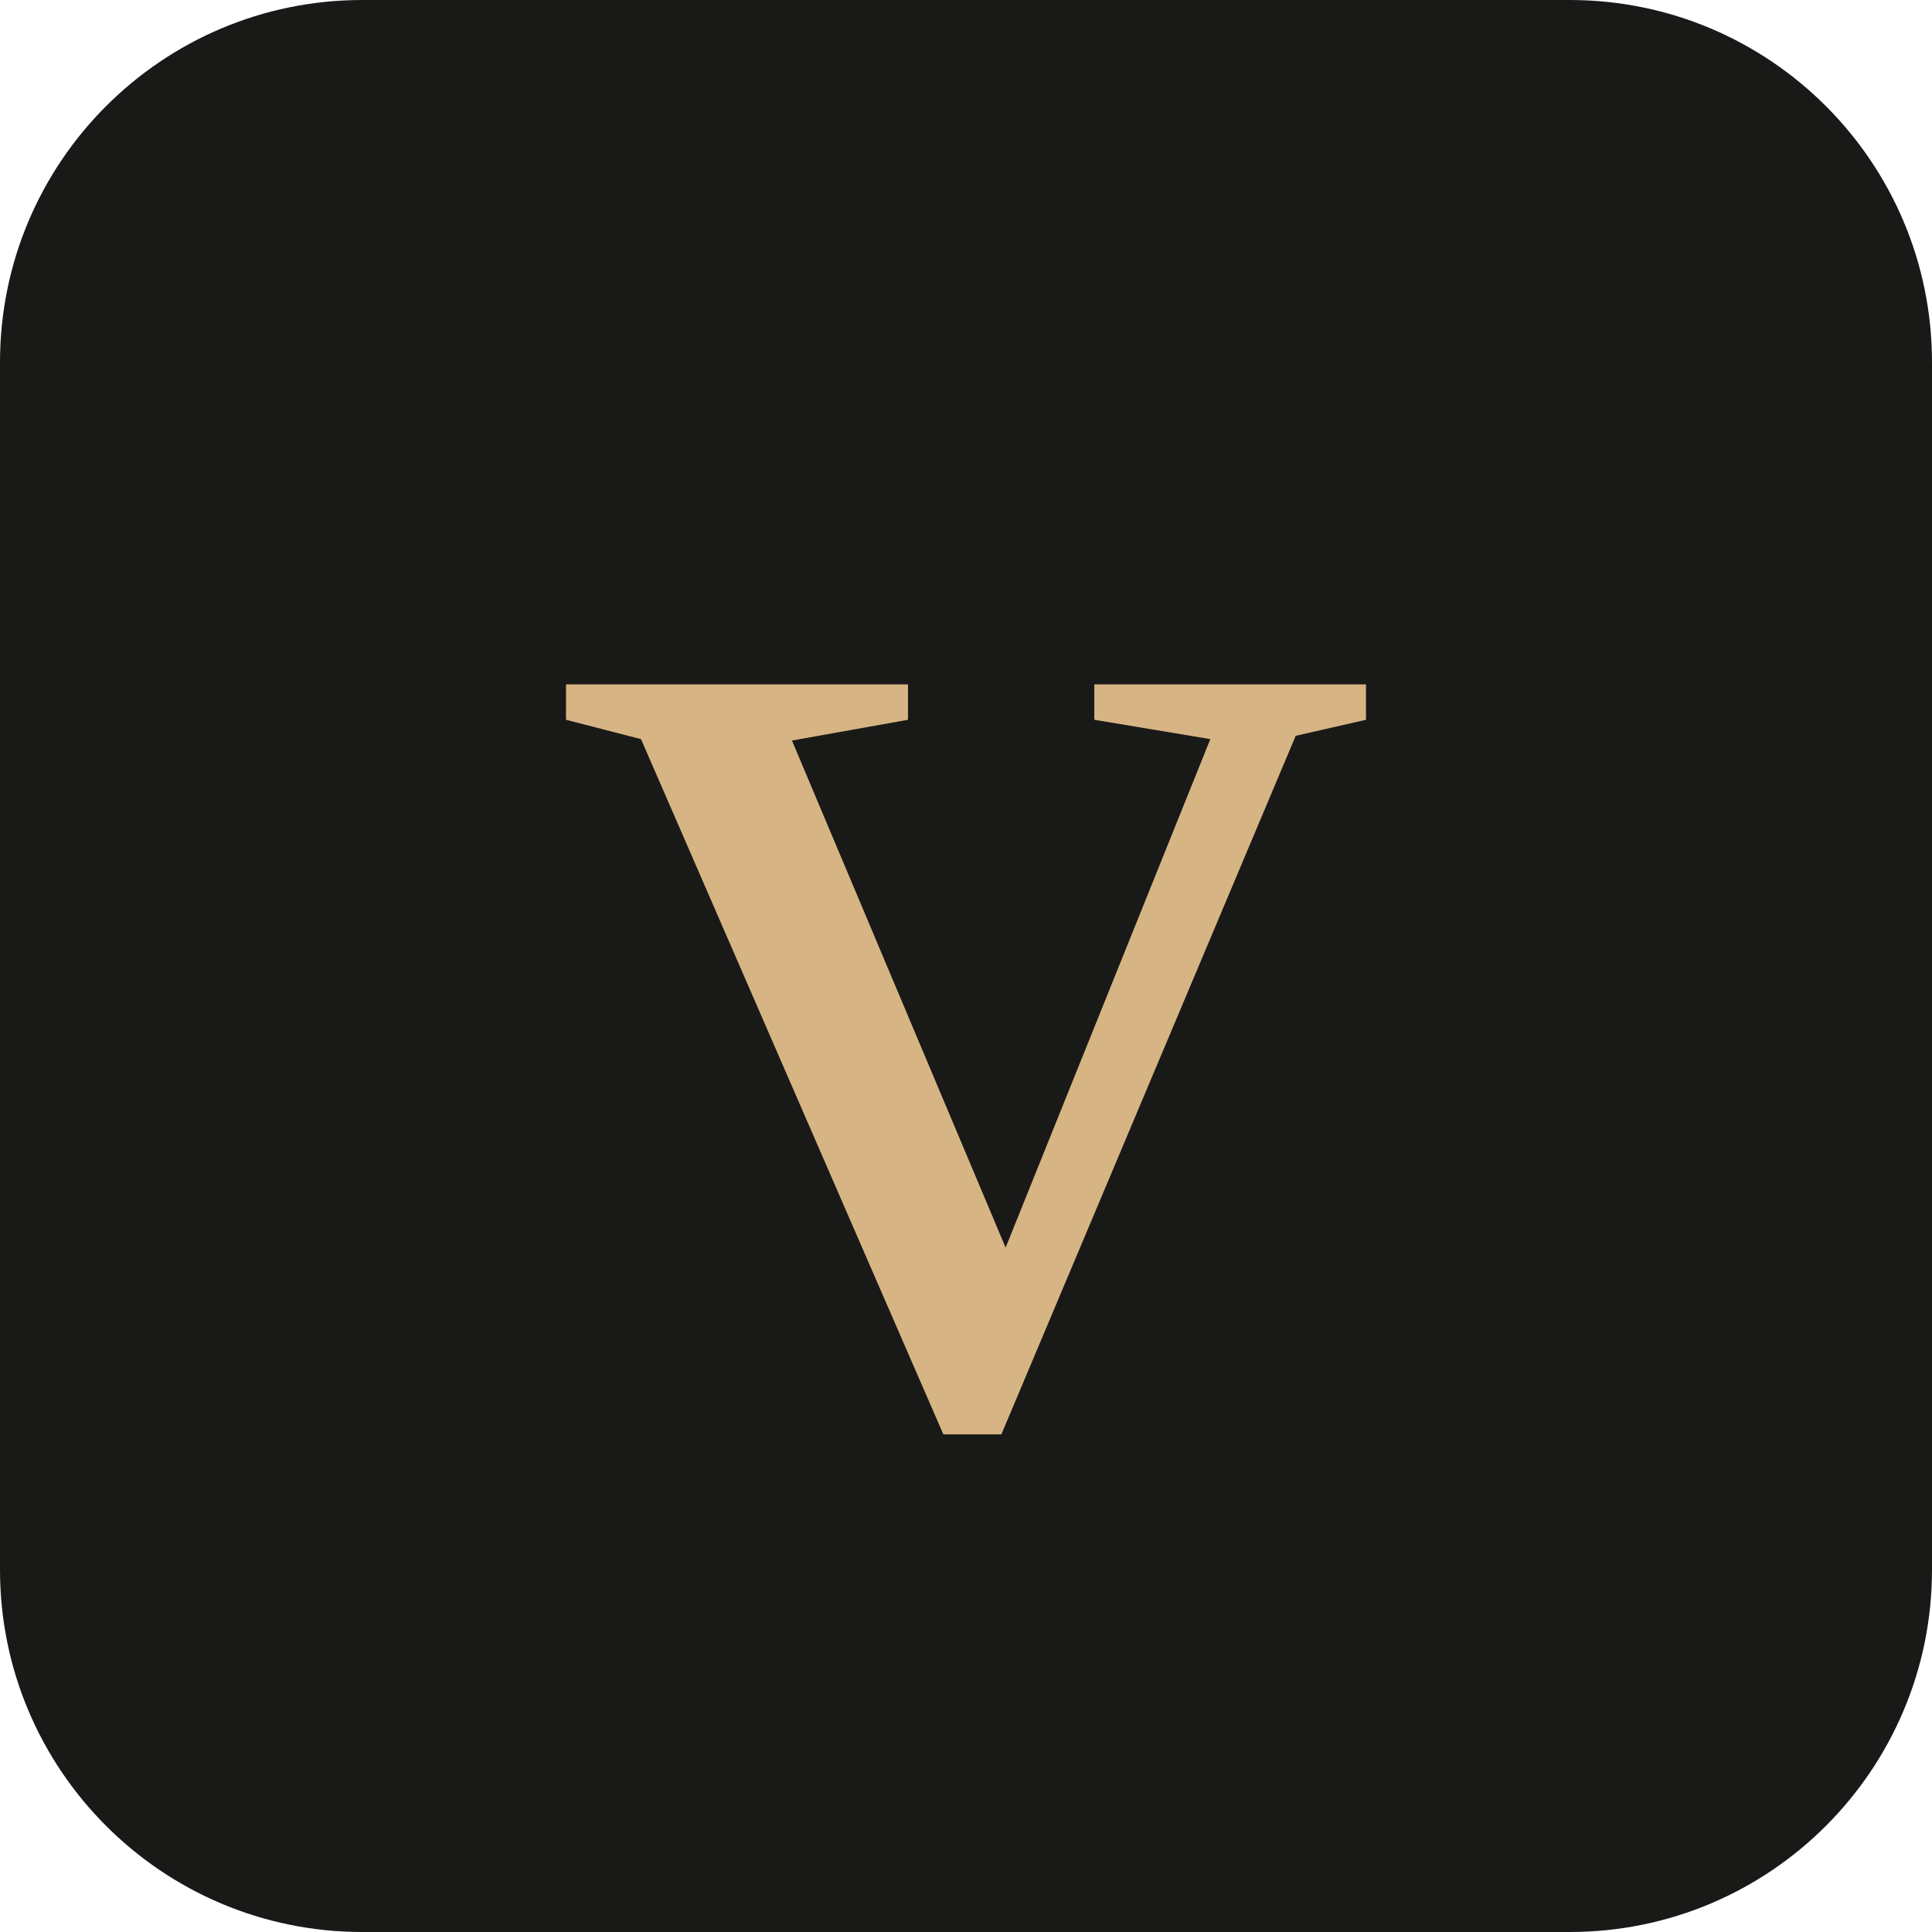
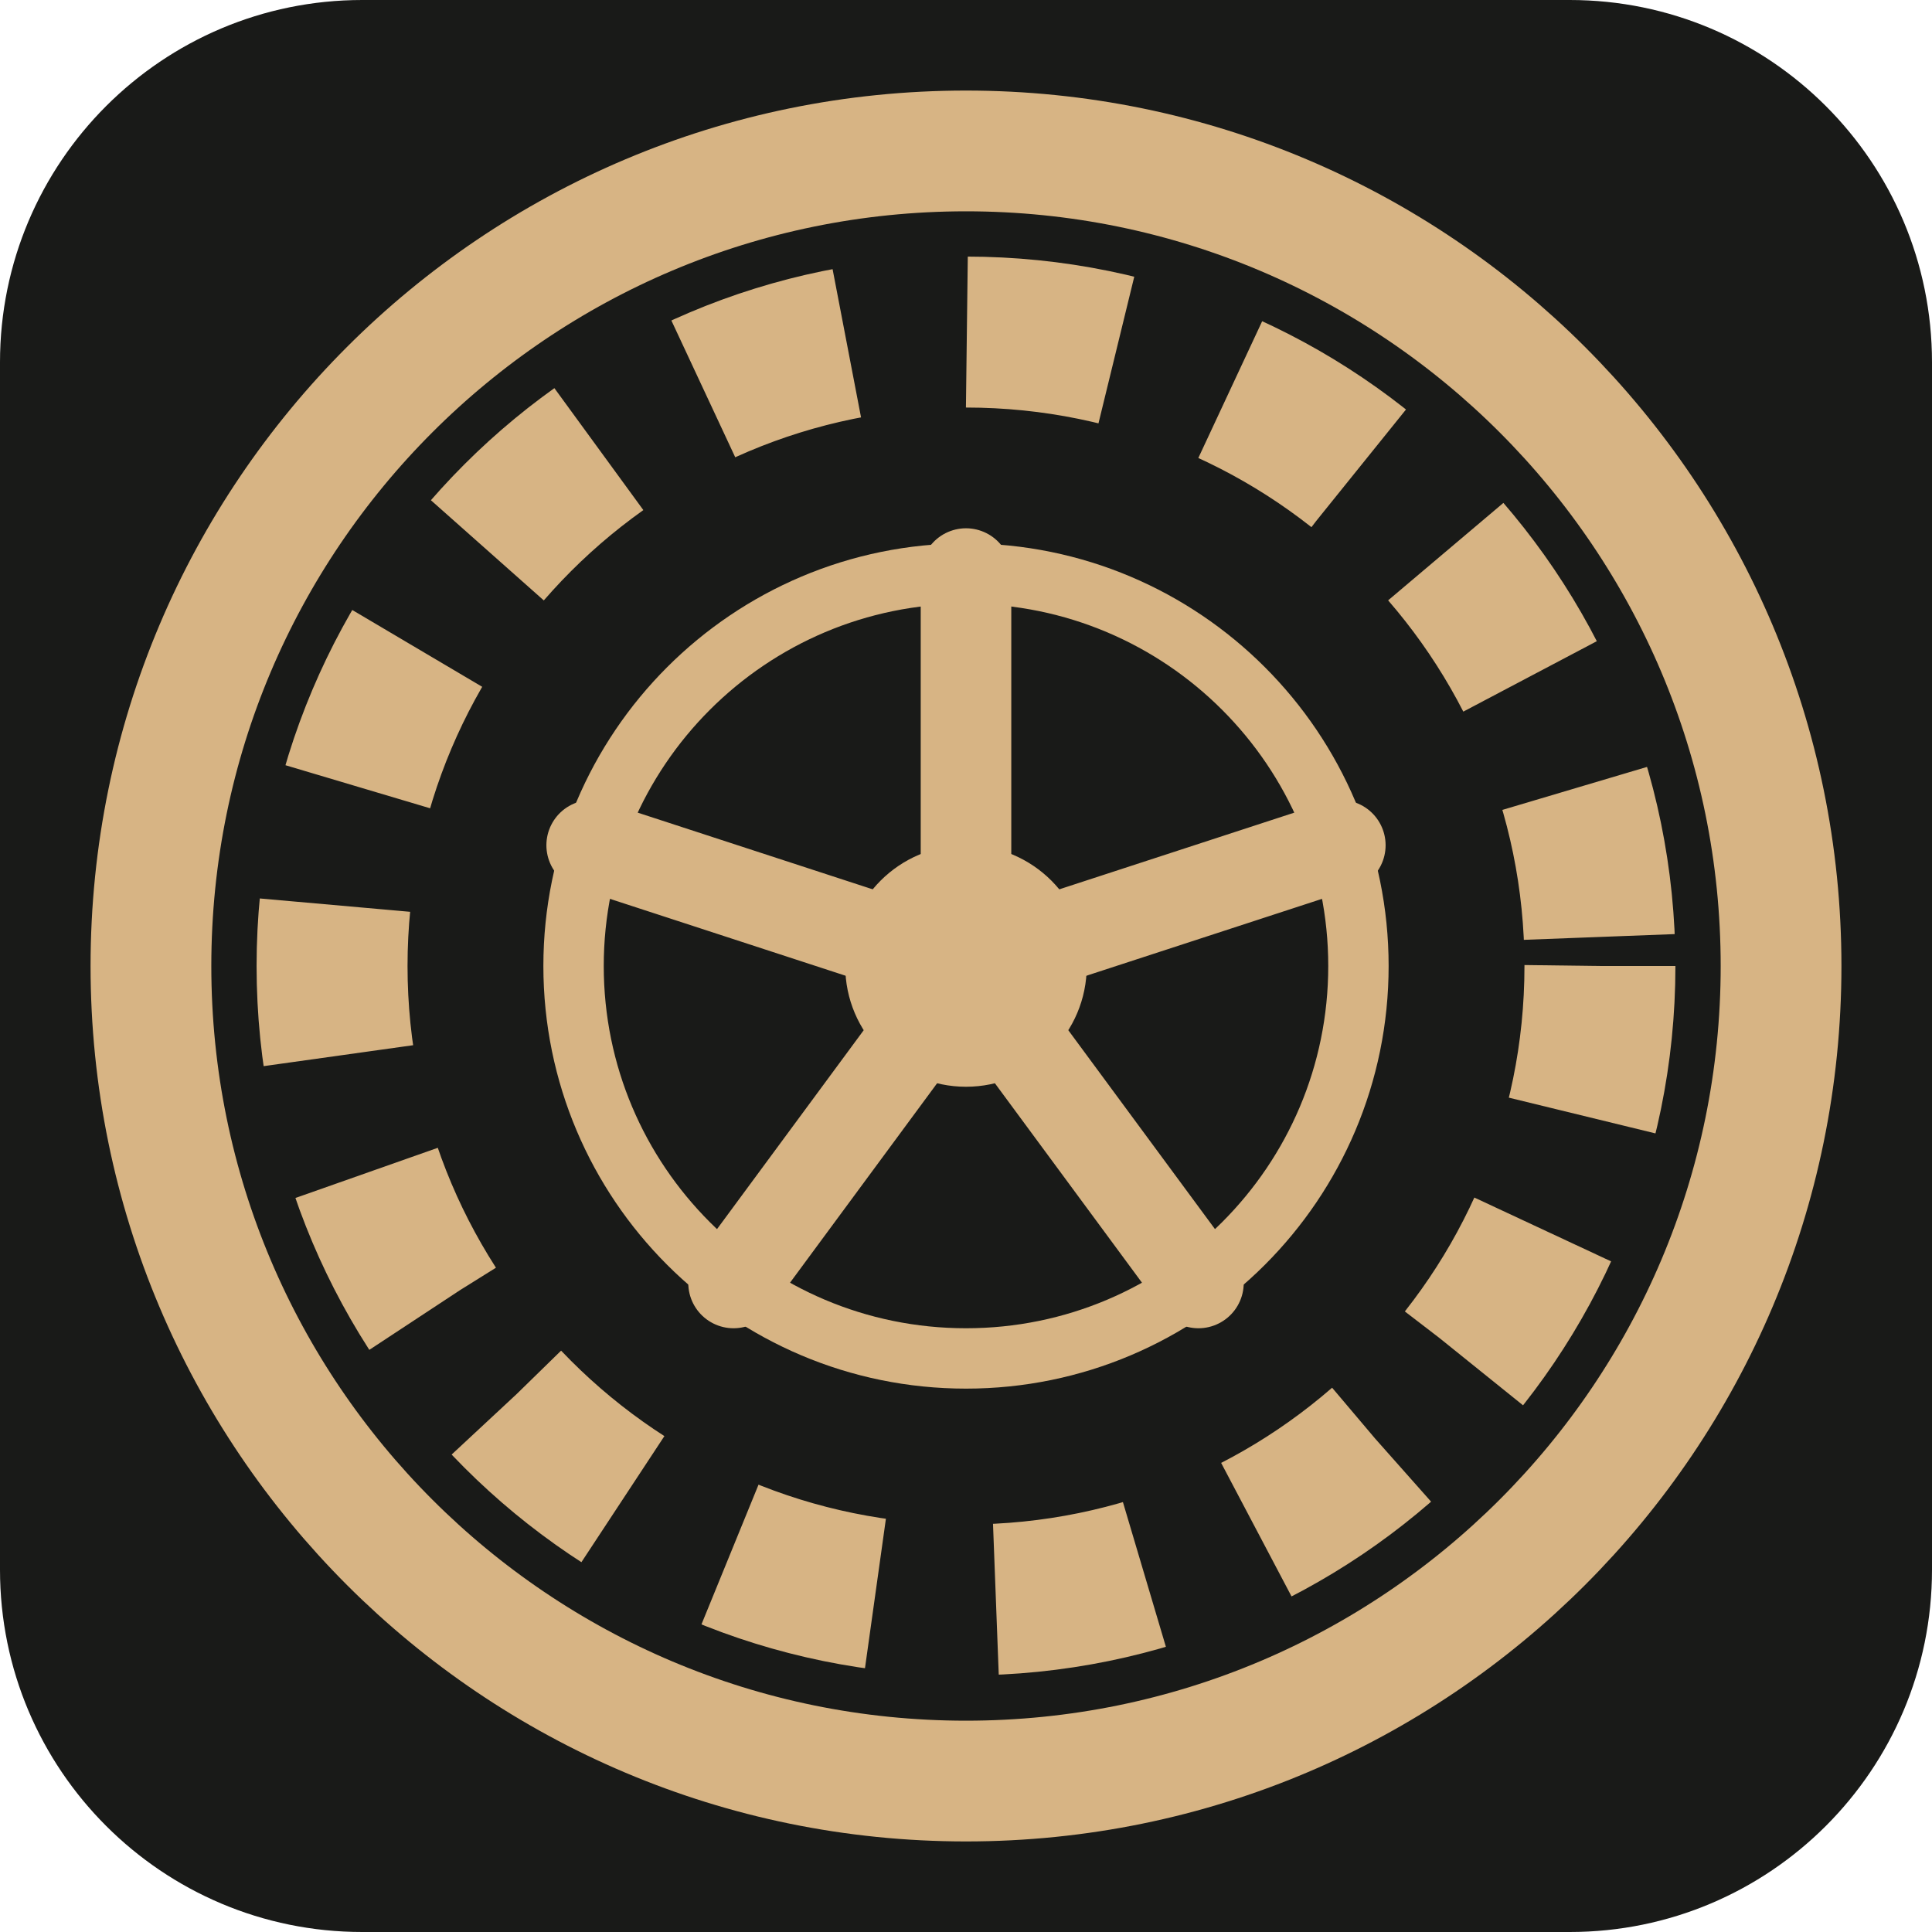
<svg xmlns="http://www.w3.org/2000/svg" viewBox="0 0 64 64">
  <rect width="64" height="64" rx="12" fill="#191a18" />
-   <text x="32" y="47" fill="#d7b484" font-family="Times New Roman,serif" font-size="53" text-anchor="middle">v</text>
+   <g fill="none" stroke="#d7b484">
+     <circle cx="32" cy="32" r="27" stroke-width="4" />
+     <circle cx="32" cy="32" r="21" stroke-width="5" stroke-dasharray="5 4" />
+     <circle cx="32" cy="32" r="13" stroke-width="2" />
+     <path d="M32 19v10M44.4 28l-9.5 3.1M39.7 42.5l-5.9-8M24.3 42.5l5.9-8M19.6 28l9.5 3.1" stroke-width="3" stroke-linecap="round" />
+   </g>
+   <circle cx="32" cy="32" r="4" fill="#d7b484" />
</svg>
